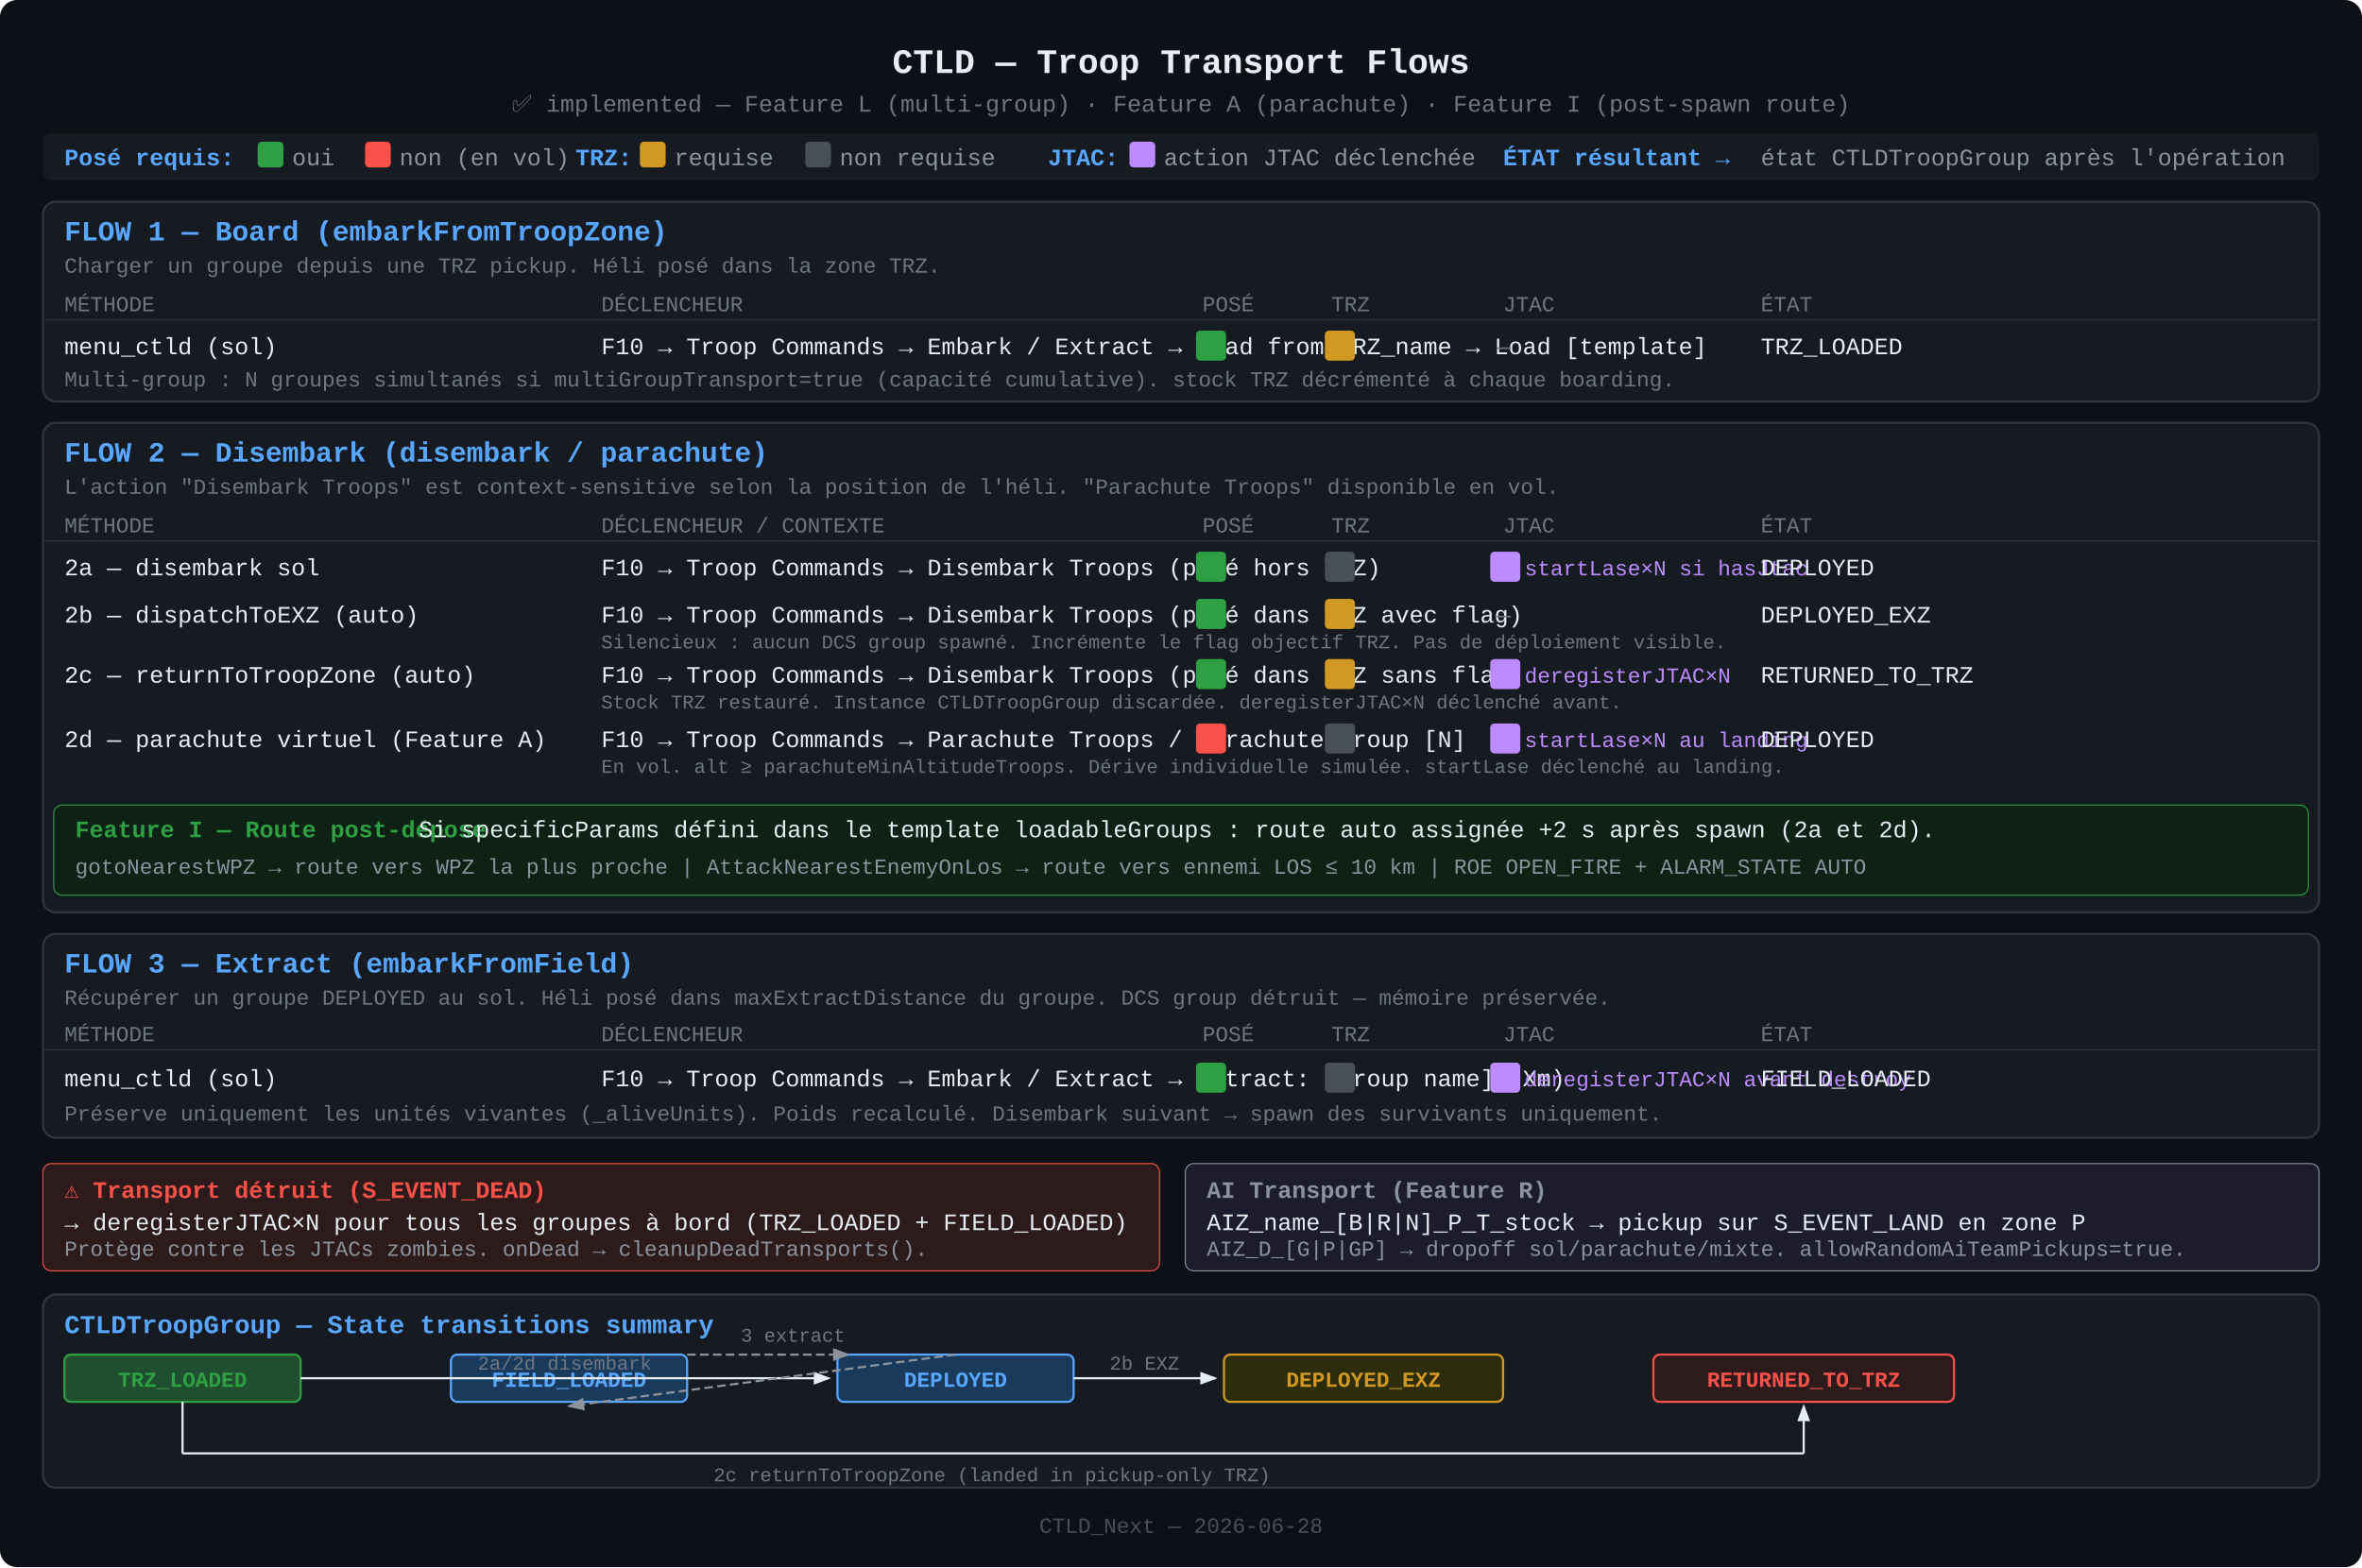
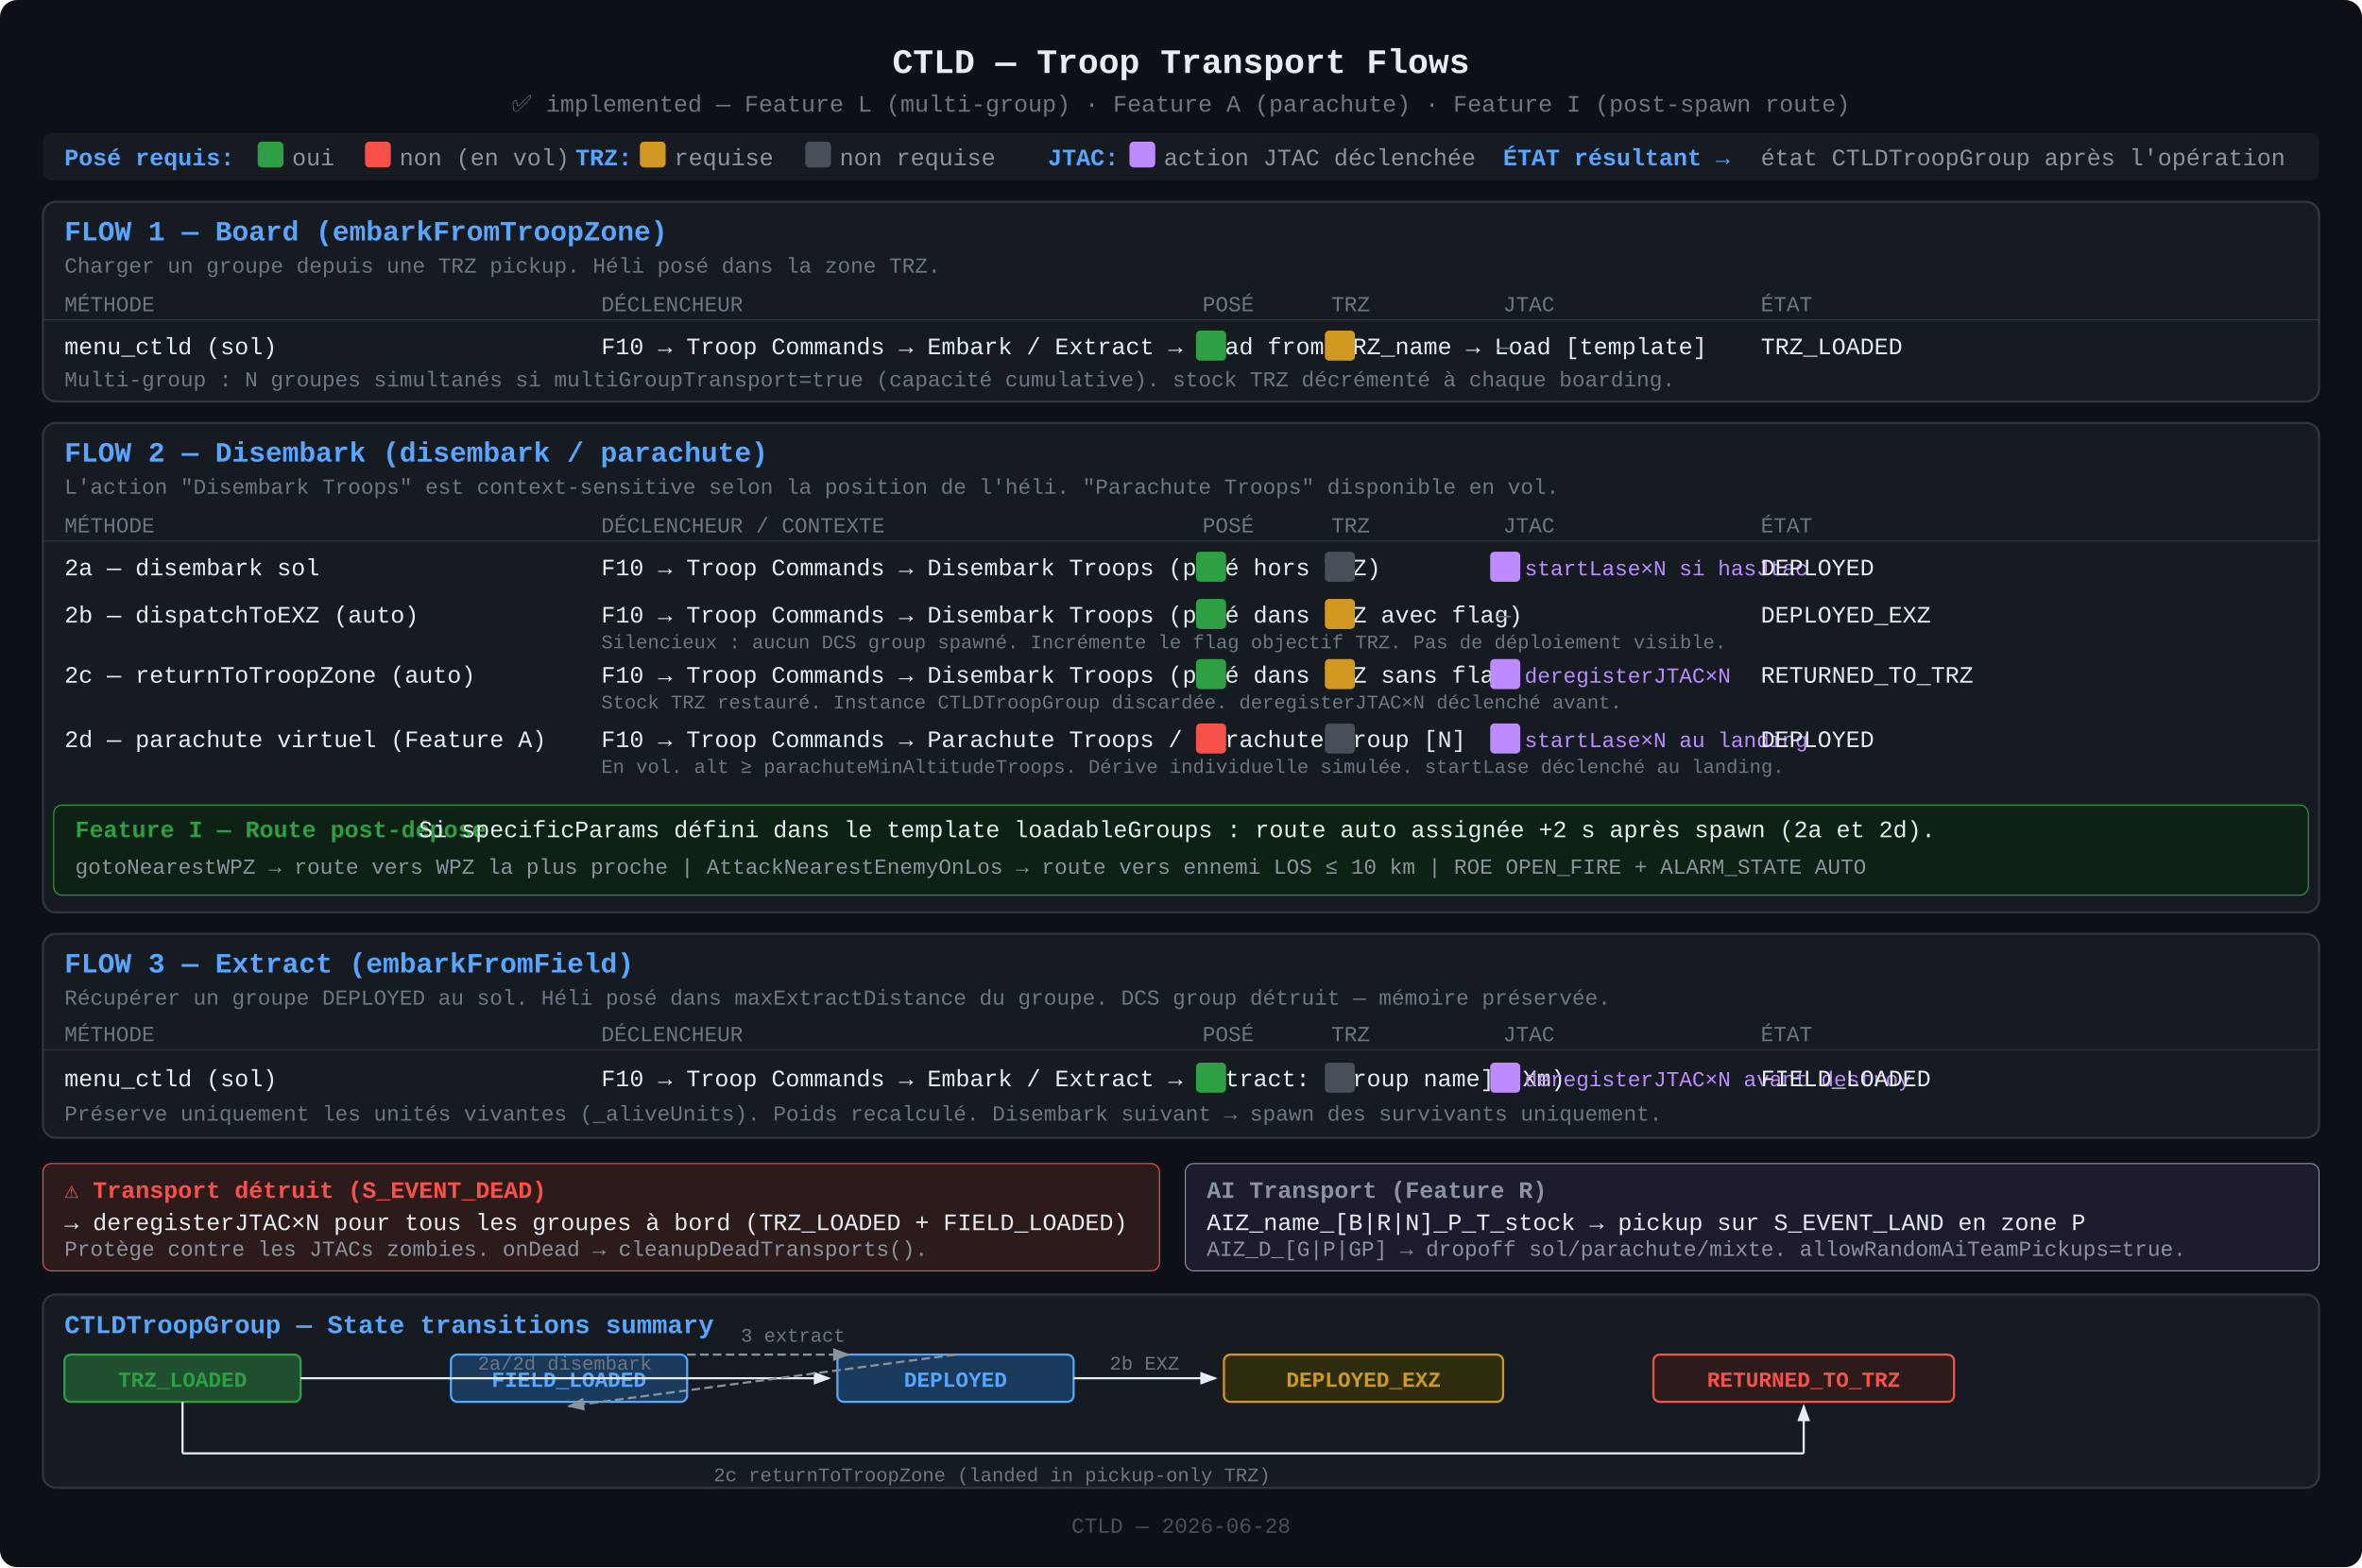
<svg xmlns="http://www.w3.org/2000/svg" viewBox="0 0 1100 730" font-family="monospace, Consolas, 'Courier New'" font-size="12">
  <rect width="1100" height="730" fill="#0d1117" rx="8" />
  <text x="550" y="34" text-anchor="middle" fill="#e6edf3" font-size="16" font-weight="bold">CTLD — Troop Transport Flows</text>
  <text x="550" y="52" text-anchor="middle" fill="#6e7681" font-size="11">✅ implemented — Feature L (multi-group) · Feature A (parachute) · Feature I (post-spawn route)</text>
  <rect x="20" y="62" width="1060" height="22" fill="#161b22" rx="4" />
  <text x="30" y="77" fill="#58a6ff" font-size="11" font-weight="bold">Posé requis:</text>
  <rect x="120" y="66" width="12" height="12" fill="#2ea043" rx="2" />
  <text x="136" y="77" fill="#8b949e" font-size="11">oui</text>
  <rect x="170" y="66" width="12" height="12" fill="#f85149" rx="2" />
  <text x="186" y="77" fill="#8b949e" font-size="11">non (en vol)</text>
  <text x="268" y="77" fill="#58a6ff" font-size="11" font-weight="bold">TRZ:</text>
  <rect x="298" y="66" width="12" height="12" fill="#d29922" rx="2" />
  <text x="314" y="77" fill="#8b949e" font-size="11">requise</text>
  <rect x="375" y="66" width="12" height="12" fill="#484f58" rx="2" />
  <text x="391" y="77" fill="#8b949e" font-size="11">non requise</text>
  <text x="488" y="77" fill="#58a6ff" font-size="11" font-weight="bold">JTAC:</text>
  <rect x="526" y="66" width="12" height="12" fill="#bc8cff" rx="2" />
  <text x="542" y="77" fill="#8b949e" font-size="11">action JTAC déclenchée</text>
  <text x="700" y="77" fill="#58a6ff" font-size="11" font-weight="bold">ÉTAT résultant →</text>
  <text x="820" y="77" fill="#8b949e" font-size="11">état CTLDTroopGroup après l'opération</text>
  <rect x="20" y="94" width="1060" height="93" fill="#161b22" rx="6" stroke="#30363d" stroke-width="1" />
  <text x="30" y="112" fill="#58a6ff" font-size="13" font-weight="bold">FLOW 1 — Board (embarkFromTroopZone)</text>
  <text x="30" y="127" fill="#6e7681" font-size="10">Charger un groupe depuis une TRZ pickup. Héli posé dans la zone TRZ.</text>
  <text x="30" y="145" fill="#6e7681" font-size="10">MÉTHODE</text>
  <text x="280" y="145" fill="#6e7681" font-size="10">DÉCLENCHEUR</text>
  <text x="560" y="145" fill="#6e7681" font-size="10">POSÉ</text>
  <text x="620" y="145" fill="#6e7681" font-size="10">TRZ</text>
  <text x="700" y="145" fill="#6e7681" font-size="10">JTAC</text>
  <text x="820" y="145" fill="#6e7681" font-size="10">ÉTAT</text>
  <line x1="20" y1="149" x2="1080" y2="149" stroke="#30363d" stroke-width="0.5" />
  <text x="30" y="165" fill="#e6edf3" font-size="11">menu_ctld (sol)</text>
  <text x="280" y="165" fill="#e6edf3" font-size="11">F10 → Troop Commands → Embark / Extract → Load from TRZ_name → Load [template]</text>
  <rect x="557" y="154" width="14" height="14" fill="#2ea043" rx="2" />
  <rect x="617" y="154" width="14" height="14" fill="#d29922" rx="2" />
  <text x="697" y="165" fill="#6e7681" font-size="11">—</text>
  <text x="820" y="165" fill="#e6edf3" font-size="11">TRZ_LOADED</text>
  <text x="30" y="180" fill="#6e7681" font-size="10">Multi-group : N groupes simultanés si multiGroupTransport=true (capacité cumulative). stock TRZ décrémenté à chaque boarding.</text>
  <rect x="20" y="197" width="1060" height="228" fill="#161b22" rx="6" stroke="#30363d" stroke-width="1" />
  <text x="30" y="215" fill="#58a6ff" font-size="13" font-weight="bold">FLOW 2 — Disembark (disembark / parachute)</text>
  <text x="30" y="230" fill="#6e7681" font-size="10">L'action "Disembark Troops" est context-sensitive selon la position de l'héli. "Parachute Troops" disponible en vol.</text>
  <text x="30" y="248" fill="#6e7681" font-size="10">MÉTHODE</text>
  <text x="280" y="248" fill="#6e7681" font-size="10">DÉCLENCHEUR / CONTEXTE</text>
  <text x="560" y="248" fill="#6e7681" font-size="10">POSÉ</text>
  <text x="620" y="248" fill="#6e7681" font-size="10">TRZ</text>
  <text x="700" y="248" fill="#6e7681" font-size="10">JTAC</text>
  <text x="820" y="248" fill="#6e7681" font-size="10">ÉTAT</text>
  <line x1="20" y1="252" x2="1080" y2="252" stroke="#30363d" stroke-width="0.5" />
  <text x="30" y="268" fill="#e6edf3" font-size="11">2a — disembark sol</text>
  <text x="280" y="268" fill="#e6edf3" font-size="11">F10 → Troop Commands → Disembark Troops   (posé hors TRZ)</text>
  <rect x="557" y="257" width="14" height="14" fill="#2ea043" rx="2" />
  <rect x="617" y="257" width="14" height="14" fill="#484f58" rx="2" />
  <rect x="694" y="257" width="14" height="14" fill="#bc8cff" rx="2" />
  <text x="710" y="268" fill="#bc8cff" font-size="10">startLase×N si hasJtac</text>
  <text x="820" y="268" fill="#e6edf3" font-size="11">DEPLOYED</text>
  <text x="30" y="290" fill="#e6edf3" font-size="11">2b — dispatchToEXZ (auto)</text>
  <text x="280" y="290" fill="#e6edf3" font-size="11">F10 → Troop Commands → Disembark Troops   (posé dans TRZ avec flag)</text>
  <text x="280" y="302" fill="#6e7681" font-size="9">Silencieux : aucun DCS group spawné. Incrémente le flag objectif TRZ. Pas de déploiement visible.</text>
  <rect x="557" y="279" width="14" height="14" fill="#2ea043" rx="2" />
  <rect x="617" y="279" width="14" height="14" fill="#d29922" rx="2" />
  <text x="697" y="290" fill="#6e7681" font-size="11">—</text>
  <text x="820" y="290" fill="#e6edf3" font-size="11">DEPLOYED_EXZ</text>
  <text x="30" y="318" fill="#e6edf3" font-size="11">2c — returnToTroopZone (auto)</text>
  <text x="280" y="318" fill="#e6edf3" font-size="11">F10 → Troop Commands → Disembark Troops   (posé dans TRZ sans flag)</text>
  <text x="280" y="330" fill="#6e7681" font-size="9">Stock TRZ restauré. Instance CTLDTroopGroup discardée. deregisterJTAC×N déclenché avant.</text>
  <rect x="557" y="307" width="14" height="14" fill="#2ea043" rx="2" />
  <rect x="617" y="307" width="14" height="14" fill="#d29922" rx="2" />
  <rect x="694" y="307" width="14" height="14" fill="#bc8cff" rx="2" />
  <text x="710" y="318" fill="#bc8cff" font-size="10">deregisterJTAC×N</text>
  <text x="820" y="318" fill="#e6edf3" font-size="11">RETURNED_TO_TRZ</text>
  <text x="30" y="348" fill="#e6edf3" font-size="11">2d — parachute virtuel (Feature A)</text>
  <text x="280" y="348" fill="#e6edf3" font-size="11">F10 → Troop Commands → Parachute Troops / Parachute Group [N]</text>
  <text x="280" y="360" fill="#6e7681" font-size="9">En vol. alt ≥ parachuteMinAltitudeTroops. Dérive individuelle simulée. startLase déclenché au landing.</text>
  <rect x="557" y="337" width="14" height="14" fill="#f85149" rx="2" />
  <rect x="617" y="337" width="14" height="14" fill="#484f58" rx="2" />
  <rect x="694" y="337" width="14" height="14" fill="#bc8cff" rx="2" />
  <text x="710" y="348" fill="#bc8cff" font-size="10">startLase×N au landing</text>
  <text x="820" y="348" fill="#e6edf3" font-size="11">DEPLOYED</text>
  <rect x="25" y="375" width="1050" height="42" fill="#0d2114" rx="4" stroke="#2ea043" stroke-width="0.5" />
  <text x="35" y="390" fill="#2ea043" font-size="11" font-weight="bold">Feature I — Route post-dépose</text>
  <text x="195" y="390" fill="#e6edf3" font-size="11">Si specificParams défini dans le template loadableGroups : route auto assignée +2 s après spawn (2a et 2d).</text>
  <text x="35" y="407" fill="#8b949e" font-size="10">gotoNearestWPZ → route vers WPZ la plus proche  |  AttackNearestEnemyOnLos → route vers ennemi LOS ≤ 10 km  |  ROE OPEN_FIRE + ALARM_STATE AUTO</text>
  <rect x="20" y="435" width="1060" height="95" fill="#161b22" rx="6" stroke="#30363d" stroke-width="1" />
  <text x="30" y="453" fill="#58a6ff" font-size="13" font-weight="bold">FLOW 3 — Extract (embarkFromField)</text>
  <text x="30" y="468" fill="#6e7681" font-size="10">Récupérer un groupe DEPLOYED au sol. Héli posé dans maxExtractDistance du groupe. DCS group détruit — mémoire préservée.</text>
  <text x="30" y="485" fill="#6e7681" font-size="10">MÉTHODE</text>
  <text x="280" y="485" fill="#6e7681" font-size="10">DÉCLENCHEUR</text>
  <text x="560" y="485" fill="#6e7681" font-size="10">POSÉ</text>
  <text x="620" y="485" fill="#6e7681" font-size="10">TRZ</text>
  <text x="700" y="485" fill="#6e7681" font-size="10">JTAC</text>
  <text x="820" y="485" fill="#6e7681" font-size="10">ÉTAT</text>
  <line x1="20" y1="489" x2="1080" y2="489" stroke="#30363d" stroke-width="0.5" />
  <text x="30" y="506" fill="#e6edf3" font-size="11">menu_ctld (sol)</text>
  <text x="280" y="506" fill="#e6edf3" font-size="11">F10 → Troop Commands → Embark / Extract → Extract: [group name] (Xm)</text>
  <rect x="557" y="495" width="14" height="14" fill="#2ea043" rx="2" />
  <rect x="617" y="495" width="14" height="14" fill="#484f58" rx="2" />
  <rect x="694" y="495" width="14" height="14" fill="#bc8cff" rx="2" />
  <text x="710" y="506" fill="#bc8cff" font-size="10">deregisterJTAC×N avant destroy</text>
  <text x="820" y="506" fill="#e6edf3" font-size="11">FIELD_LOADED</text>
  <text x="30" y="522" fill="#6e7681" font-size="10">Préserve uniquement les unités vivantes (_aliveUnits). Poids recalculé. Disembark suivant → spawn des survivants uniquement.</text>
  <rect x="20" y="542" width="520" height="50" fill="#2d1b1b" rx="4" stroke="#f85149" stroke-width="0.5" />
  <text x="30" y="558" fill="#f85149" font-size="11" font-weight="bold">⚠ Transport détruit (S_EVENT_DEAD)</text>
  <text x="30" y="573" fill="#e6edf3" font-size="11">→ deregisterJTAC×N pour tous les groupes à bord (TRZ_LOADED + FIELD_LOADED)</text>
  <text x="30" y="585" fill="#8b949e" font-size="10">Protège contre les JTACs zombies. onDead → cleanupDeadTransports().</text>
  <rect x="552" y="542" width="528" height="50" fill="#1c1c2e" rx="4" stroke="#8b949e" stroke-width="0.5" />
  <text x="562" y="558" fill="#8b949e" font-size="11" font-weight="bold">AI Transport (Feature R)</text>
  <text x="562" y="573" fill="#e6edf3" font-size="11">AIZ_name_[B|R|N]_P_T_stock → pickup sur S_EVENT_LAND en zone P</text>
  <text x="562" y="585" fill="#8b949e" font-size="10">AIZ_D_[G|P|GP] → dropoff sol/parachute/mixte. allowRandomAiTeamPickups=true.</text>
  <rect x="20" y="603" width="1060" height="90" fill="#161b22" rx="6" stroke="#30363d" stroke-width="1" />
  <text x="30" y="621" fill="#58a6ff" font-size="12" font-weight="bold">CTLDTroopGroup — State transitions summary</text>
  <rect x="30" y="631" width="110" height="22" fill="#1f4f2f" rx="3" stroke="#2ea043" stroke-width="1" />
  <text x="85" y="646" text-anchor="middle" fill="#2ea043" font-size="10" font-weight="bold">TRZ_LOADED</text>
  <rect x="210" y="631" width="110" height="22" fill="#1a3a5c" rx="3" stroke="#58a6ff" stroke-width="1" />
  <text x="265" y="646" text-anchor="middle" fill="#58a6ff" font-size="10" font-weight="bold">FIELD_LOADED</text>
  <rect x="390" y="631" width="110" height="22" fill="#1a3a5c" rx="3" stroke="#58a6ff" stroke-width="1" />
  <text x="445" y="646" text-anchor="middle" fill="#58a6ff" font-size="10" font-weight="bold">DEPLOYED</text>
  <rect x="570" y="631" width="130" height="22" fill="#2d2d0d" rx="3" stroke="#d29922" stroke-width="1" />
  <text x="635" y="646" text-anchor="middle" fill="#d29922" font-size="10" font-weight="bold">DEPLOYED_EXZ</text>
  <rect x="770" y="631" width="140" height="22" fill="#2d1b1b" rx="3" stroke="#f85149" stroke-width="1" />
  <text x="840" y="646" text-anchor="middle" fill="#f85149" font-size="10" font-weight="bold">RETURNED_TO_TRZ</text>
  <line x1="140" y1="642" x2="386" y2="642" stroke="#e6edf3" stroke-width="1" marker-end="url(#arr)" />
  <text x="263" y="638" text-anchor="middle" fill="#6e7681" font-size="9">2a/2d disembark</text>
  <line x1="85" y1="653" x2="85" y2="677" stroke="#e6edf3" stroke-width="1" />
  <line x1="85" y1="677" x2="840" y2="677" stroke="#e6edf3" stroke-width="1" />
  <line x1="840" y1="677" x2="840" y2="655" stroke="#e6edf3" stroke-width="1" marker-end="url(#arr)" />
  <text x="462" y="690" text-anchor="middle" fill="#6e7681" font-size="9">2c returnToTroopZone (landed in pickup-only TRZ)</text>
  <line x1="500" y1="642" x2="566" y2="642" stroke="#e6edf3" stroke-width="1" marker-end="url(#arr)" />
  <text x="533" y="638" text-anchor="middle" fill="#6e7681" font-size="9">2b EXZ</text>
  <line x1="445" y1="631" x2="265" y2="655" stroke="#8b949e" stroke-width="1" stroke-dasharray="4,2" marker-end="url(#arr2)" />
  <text x="345" y="625" fill="#6e7681" font-size="9">3 extract</text>
  <line x1="320" y1="631" x2="395" y2="631" stroke="#8b949e" stroke-width="1" stroke-dasharray="4,2" marker-end="url(#arr2)" />
  <defs>
    <marker id="arr" markerWidth="8" markerHeight="8" refX="7" refY="3" orient="auto">
      <path d="M0,0 L0,6 L8,3 z" fill="#e6edf3" />
    </marker>
    <marker id="arr2" markerWidth="8" markerHeight="8" refX="7" refY="3" orient="auto">
      <path d="M0,0 L0,6 L8,3 z" fill="#8b949e" />
    </marker>
  </defs>
-   <text x="550" y="714" text-anchor="middle" fill="#484f58" font-size="10">CTLD_Next — 2026-06-28</text>
+   <text x="550" y="714" text-anchor="middle" fill="#484f58" font-size="10">CTLD — 2026-06-28</text>
</svg>
